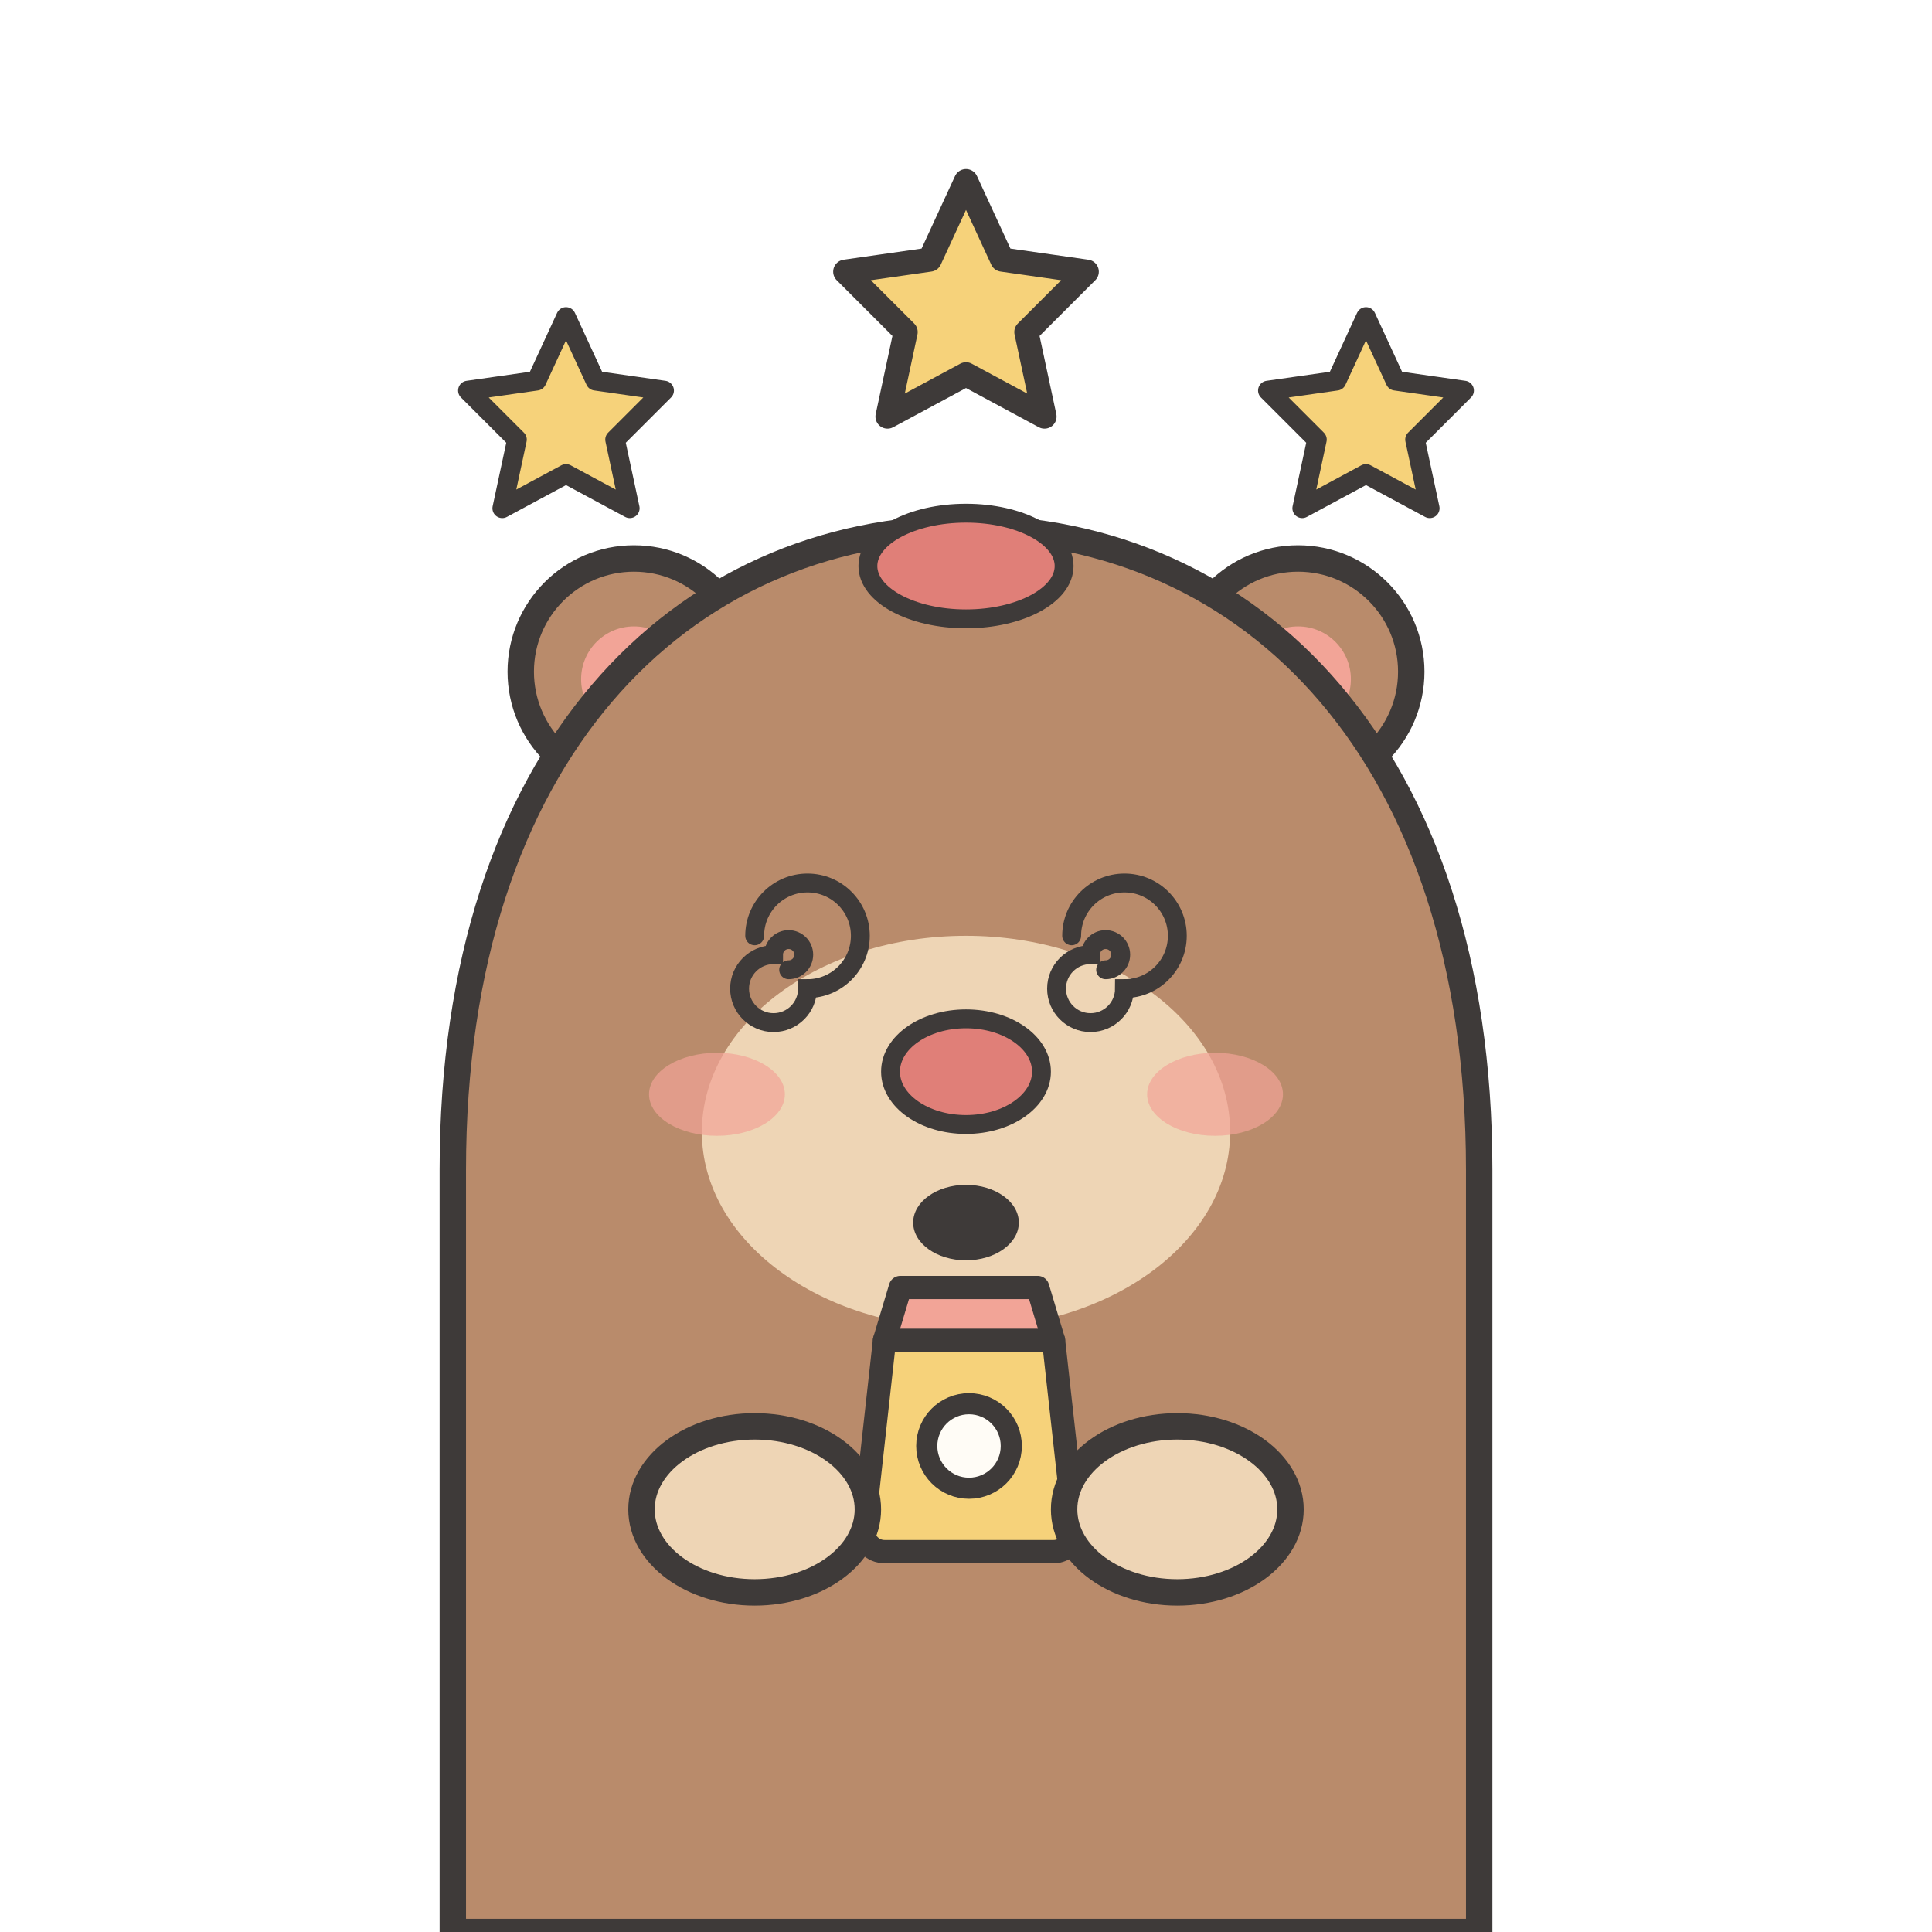
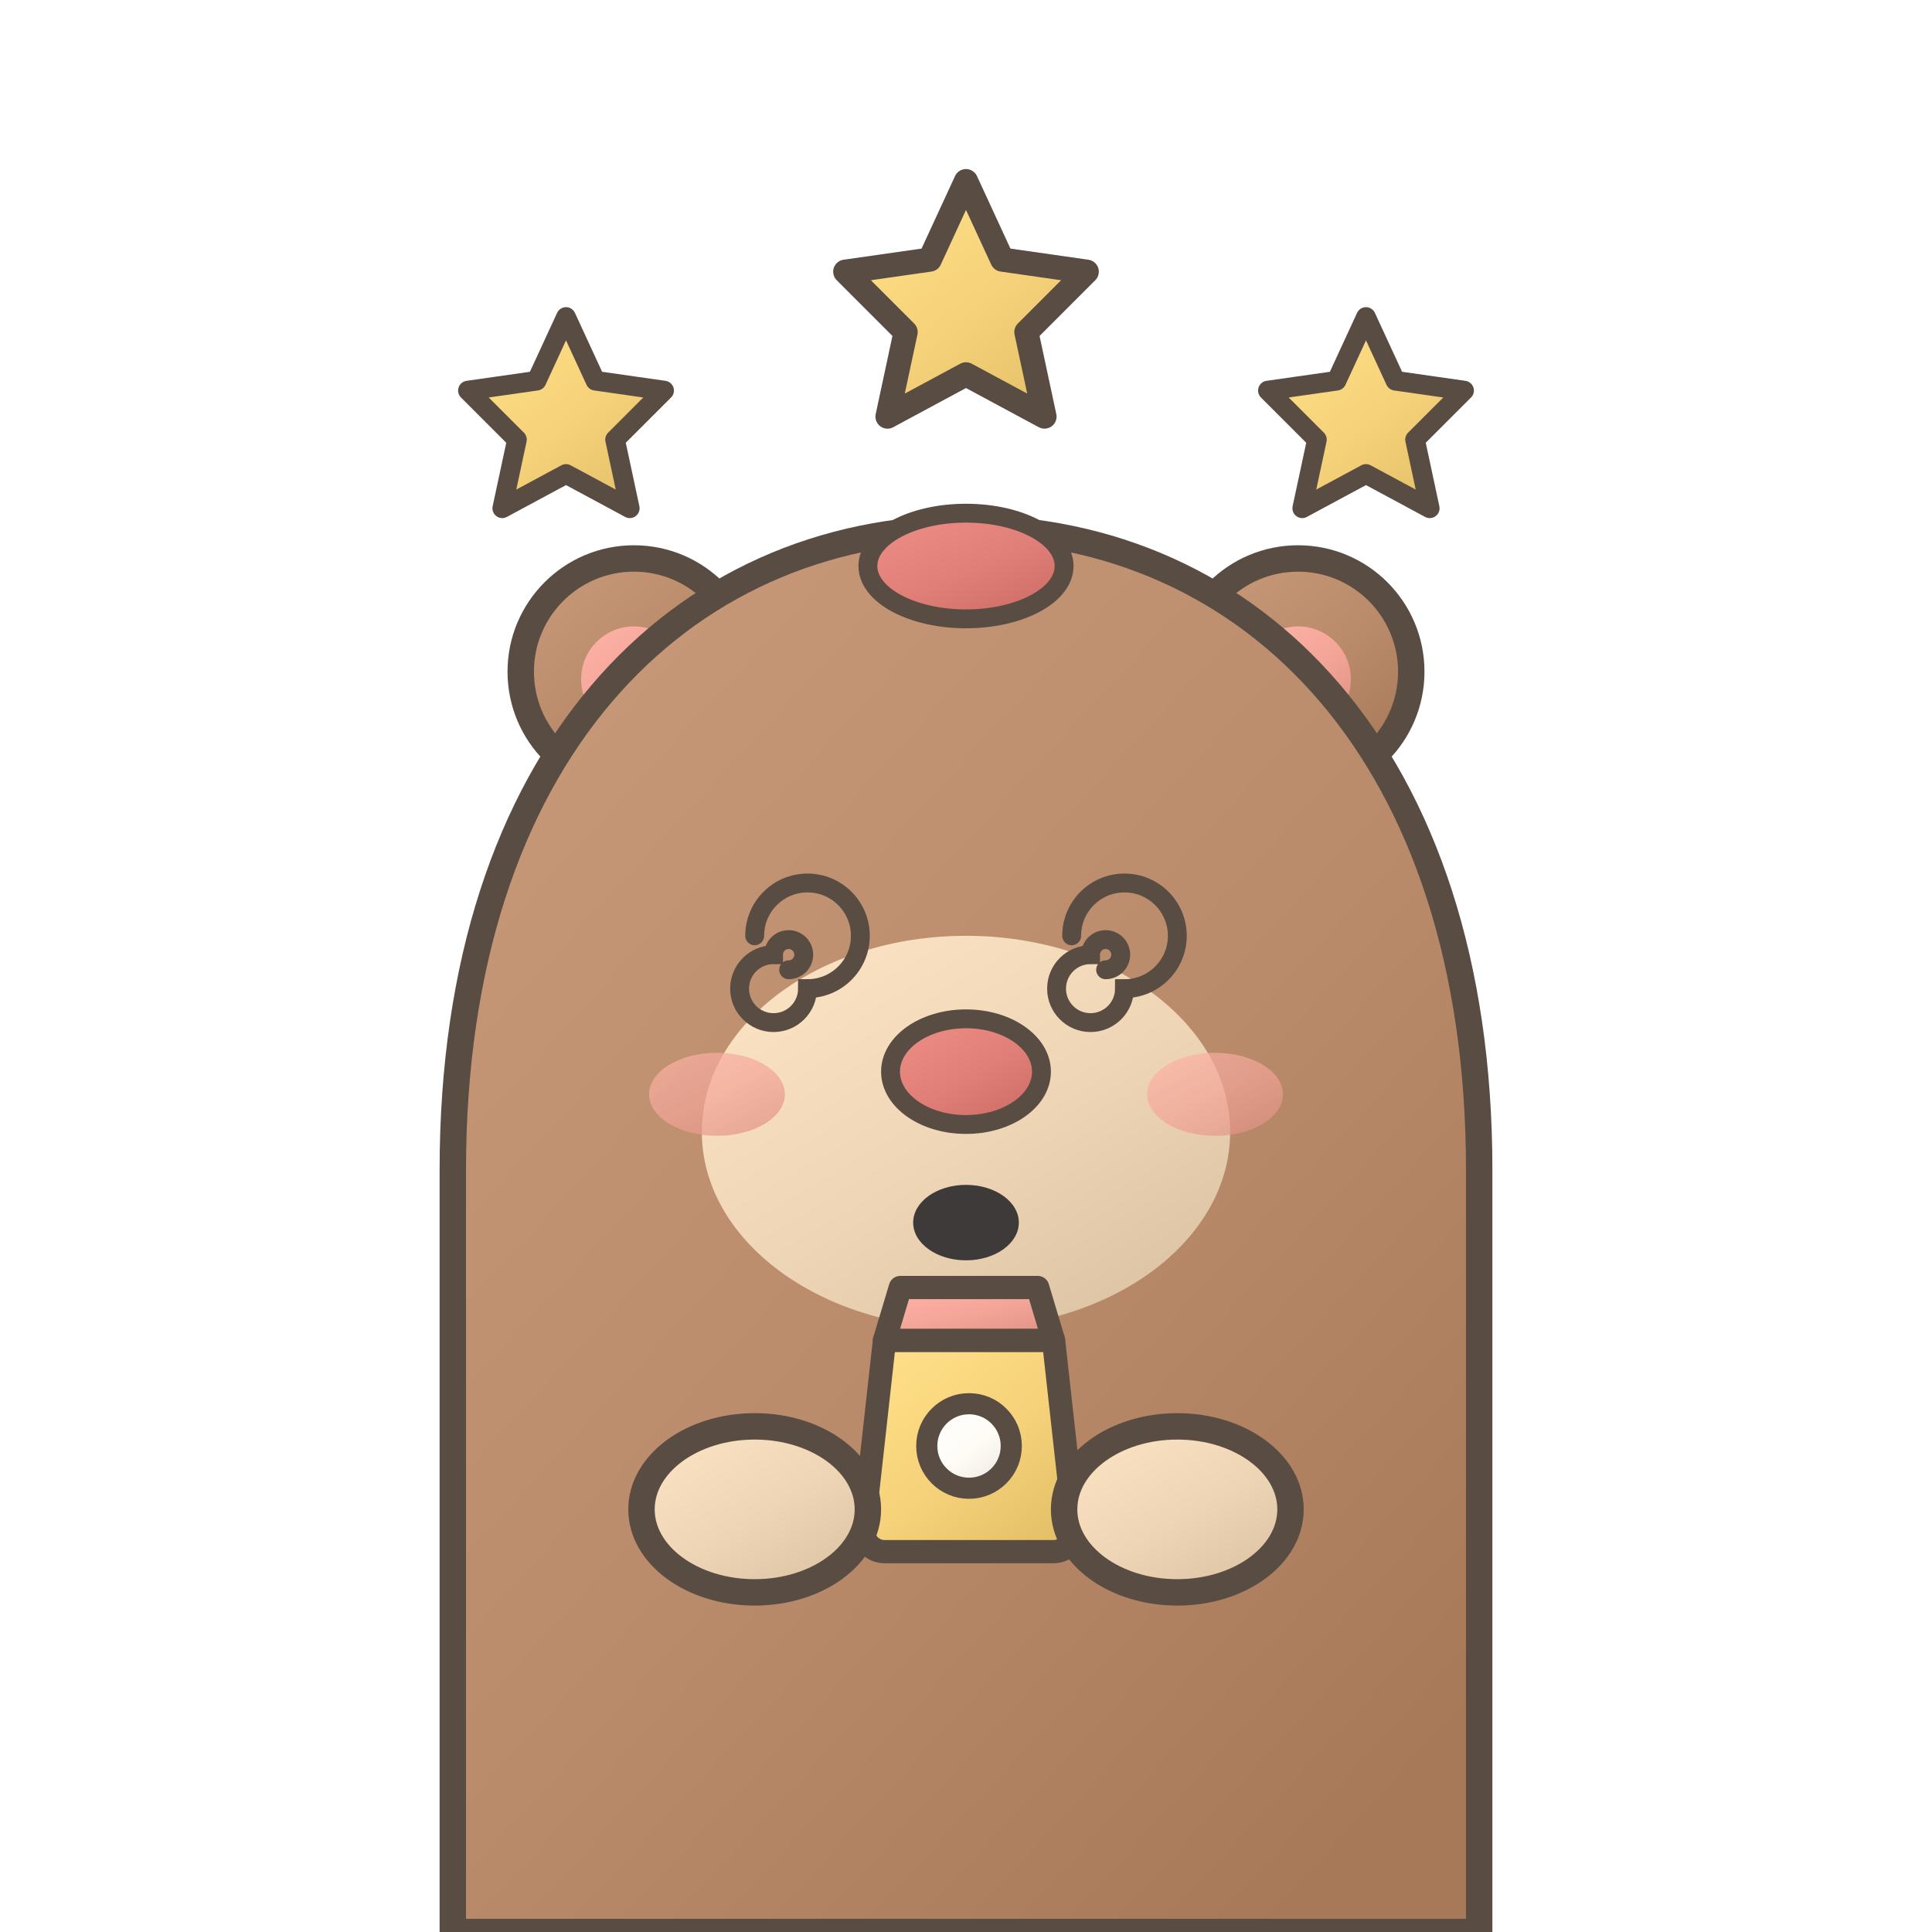
<svg xmlns="http://www.w3.org/2000/svg" viewBox="0 0 512 512" width="512" height="512">
-   <circle cx="168" cy="178" r="30" fill="#B98B6B" stroke="#3E3A39" stroke-width="7" />
-   <circle cx="344" cy="178" r="30" fill="#B98B6B" stroke="#3E3A39" stroke-width="7" />
-   <circle cx="168" cy="180" r="14" fill="#F2A497" />
-   <circle cx="344" cy="180" r="14" fill="#F2A497" />
-   <path d="M120 512V310c0-110 60-170 136-170s136 60 136 170v202Z" fill="#B98B6B" stroke="#3E3A39" stroke-width="7" stroke-linejoin="round" />
-   <ellipse cx="256" cy="300" rx="70" ry="52" fill="#EED5B5" />
-   <ellipse cx="190" cy="290" rx="18" ry="11" fill="#F2A497" opacity=".7" />
-   <ellipse cx="322" cy="290" rx="18" ry="11" fill="#F2A497" opacity=".7" />
-   <path d="M214 248m-14 0a14 14 0 1 1 14 14a9 9 0 1 1 -9 -9a4 4 0 1 1 4 4" fill="none" stroke="#3E3A39" stroke-width="5" stroke-linecap="round" />
-   <path d="M298 248m-14 0a14 14 0 1 1 14 14a9 9 0 1 1 -9 -9a4 4 0 1 1 4 4" fill="none" stroke="#3E3A39" stroke-width="5" stroke-linecap="round" />
-   <ellipse cx="256" cy="284" rx="20" ry="14" fill="#E07F78" stroke="#3E3A39" stroke-width="5" />
+   <defs>
+     <linearGradient id="pigment0" x1="0" y1="0" x2=".8" y2="1">
+       <stop stop-color="#c99b7b" />
+       <stop offset=".58" stop-color="#B98B6B" />
+       <stop offset="1" stop-color="#a77959" />
+     </linearGradient>
+     <linearGradient id="pigment1" x1="0" y1="0" x2=".8" y2="1">
+       <stop stop-color="#ffb4a7" />
+       <stop offset=".58" stop-color="#F2A497" />
+       <stop offset="1" stop-color="#e09285" />
+     </linearGradient>
+     <linearGradient id="pigment2" x1="0" y1="0" x2=".8" y2="1">
+       <stop stop-color="#fee5c5" />
+       <stop offset=".58" stop-color="#EED5B5" />
+       <stop offset="1" stop-color="#dcc3a3" />
+     </linearGradient>
+     <linearGradient id="pigment3" x1="0" y1="0" x2=".8" y2="1">
+       <stop stop-color="#f08f88" />
+       <stop offset=".58" stop-color="#E07F78" />
+       <stop offset="1" stop-color="#ce6d66" />
+     </linearGradient>
+     <linearGradient id="pigment4" x1="0" y1="0" x2=".8" y2="1">
+       <stop stop-color="#ffe28a" />
+       <stop offset=".58" stop-color="#F6D27A" />
+       <stop offset="1" stop-color="#e4c068" />
+     </linearGradient>
+     <linearGradient id="pigment5" x1="0" y1="0" x2=".8" y2="1">
+       <stop stop-color="#ffffff" />
+       <stop offset=".58" stop-color="#FFFCF6" />
+       <stop offset="1" stop-color="#edeae4" />
+     </linearGradient>
+   </defs>
+   <circle cx="168" cy="178" r="30" fill="url(#pigment0)" stroke="#594C43" stroke-width="7" />
+   <circle cx="344" cy="178" r="30" fill="url(#pigment0)" stroke="#594C43" stroke-width="7" />
+   <circle cx="168" cy="180" r="14" fill="url(#pigment1)" />
+   <circle cx="344" cy="180" r="14" fill="url(#pigment1)" />
+   <path d="M120 512V310c0-110 60-170 136-170s136 60 136 170v202Z" fill="url(#pigment0)" stroke="#594C43" stroke-width="7" stroke-linejoin="round" />
+   <ellipse cx="256" cy="300" rx="70" ry="52" fill="url(#pigment2)" />
+   <ellipse cx="190" cy="290" rx="18" ry="11" fill="url(#pigment1)" opacity=".7" />
+   <ellipse cx="322" cy="290" rx="18" ry="11" fill="url(#pigment1)" opacity=".7" />
+   <path d="M214 248m-14 0a14 14 0 1 1 14 14a9 9 0 1 1 -9 -9a4 4 0 1 1 4 4" fill="none" stroke="#594C43" stroke-width="5" stroke-linecap="round" />
+   <path d="M298 248m-14 0a14 14 0 1 1 14 14a9 9 0 1 1 -9 -9a4 4 0 1 1 4 4" fill="none" stroke="#594C43" stroke-width="5" stroke-linecap="round" />
+   <ellipse cx="256" cy="284" rx="20" ry="14" fill="url(#pigment3)" stroke="#594C43" stroke-width="5" />
  <ellipse cx="256" cy="324" rx="14" ry="10" fill="#3E3A39" />
  <g transform="translate(212 330) scale(2.8)">
-     <path d="M8 9h16l2 18a2 2 0 0 1-2 2H8a2 2 0 0 1-2-2Z" fill="#F6D27A" stroke="#3E3A39" stroke-width="2.2" stroke-linejoin="round" />
-     <path d="M8 9l1.5-5h13L24 9Z" fill="#F2A497" stroke="#3E3A39" stroke-width="2.2" stroke-linejoin="round" />
-     <circle cx="16" cy="19" r="4" fill="#FFFCF6" stroke="#3E3A39" stroke-width="2" />
+     <path d="M8 9h16l2 18a2 2 0 0 1-2 2H8a2 2 0 0 1-2-2Z" fill="url(#pigment4)" stroke="#594C43" stroke-width="2.2" stroke-linejoin="round" />
+     <path d="M8 9l1.5-5h13L24 9Z" fill="url(#pigment1)" stroke="#594C43" stroke-width="2.2" stroke-linejoin="round" />
+     <circle cx="16" cy="19" r="4" fill="url(#pigment5)" stroke="#594C43" stroke-width="2" />
  </g>
-   <ellipse cx="200" cy="400" rx="30" ry="22" fill="#EED5B5" stroke="#3E3A39" stroke-width="7" />
-   <ellipse cx="312" cy="400" rx="30" ry="22" fill="#EED5B5" stroke="#3E3A39" stroke-width="7" />
-   <path transform="translate(150 110) scale(1.3)" d="M0 -20l6 13 14 2-10 10 3 14-13-7-13 7 3-14-10-10 14-2Z" fill="#F6D27A" stroke="#3E3A39" stroke-width="4" stroke-linejoin="round" />
-   <path transform="translate(256 80) scale(1.6)" d="M0 -20l6 13 14 2-10 10 3 14-13-7-13 7 3-14-10-10 14-2Z" fill="#F6D27A" stroke="#3E3A39" stroke-width="4" stroke-linejoin="round" />
-   <path transform="translate(362 110) scale(1.3)" d="M0 -20l6 13 14 2-10 10 3 14-13-7-13 7 3-14-10-10 14-2Z" fill="#F6D27A" stroke="#3E3A39" stroke-width="4" stroke-linejoin="round" />
-   <ellipse cx="256" cy="150" rx="26" ry="14" fill="#E07F78" stroke="#3E3A39" stroke-width="5" />
+   <ellipse cx="200" cy="400" rx="30" ry="22" fill="url(#pigment2)" stroke="#594C43" stroke-width="7" />
+   <ellipse cx="312" cy="400" rx="30" ry="22" fill="url(#pigment2)" stroke="#594C43" stroke-width="7" />
+   <path transform="translate(150 110) scale(1.3)" d="M0 -20l6 13 14 2-10 10 3 14-13-7-13 7 3-14-10-10 14-2Z" fill="url(#pigment4)" stroke="#594C43" stroke-width="4" stroke-linejoin="round" />
+   <path transform="translate(256 80) scale(1.6)" d="M0 -20l6 13 14 2-10 10 3 14-13-7-13 7 3-14-10-10 14-2Z" fill="url(#pigment4)" stroke="#594C43" stroke-width="4" stroke-linejoin="round" />
+   <path transform="translate(362 110) scale(1.3)" d="M0 -20l6 13 14 2-10 10 3 14-13-7-13 7 3-14-10-10 14-2Z" fill="url(#pigment4)" stroke="#594C43" stroke-width="4" stroke-linejoin="round" />
+   <ellipse cx="256" cy="150" rx="26" ry="14" fill="url(#pigment3)" stroke="#594C43" stroke-width="5" />
</svg>
